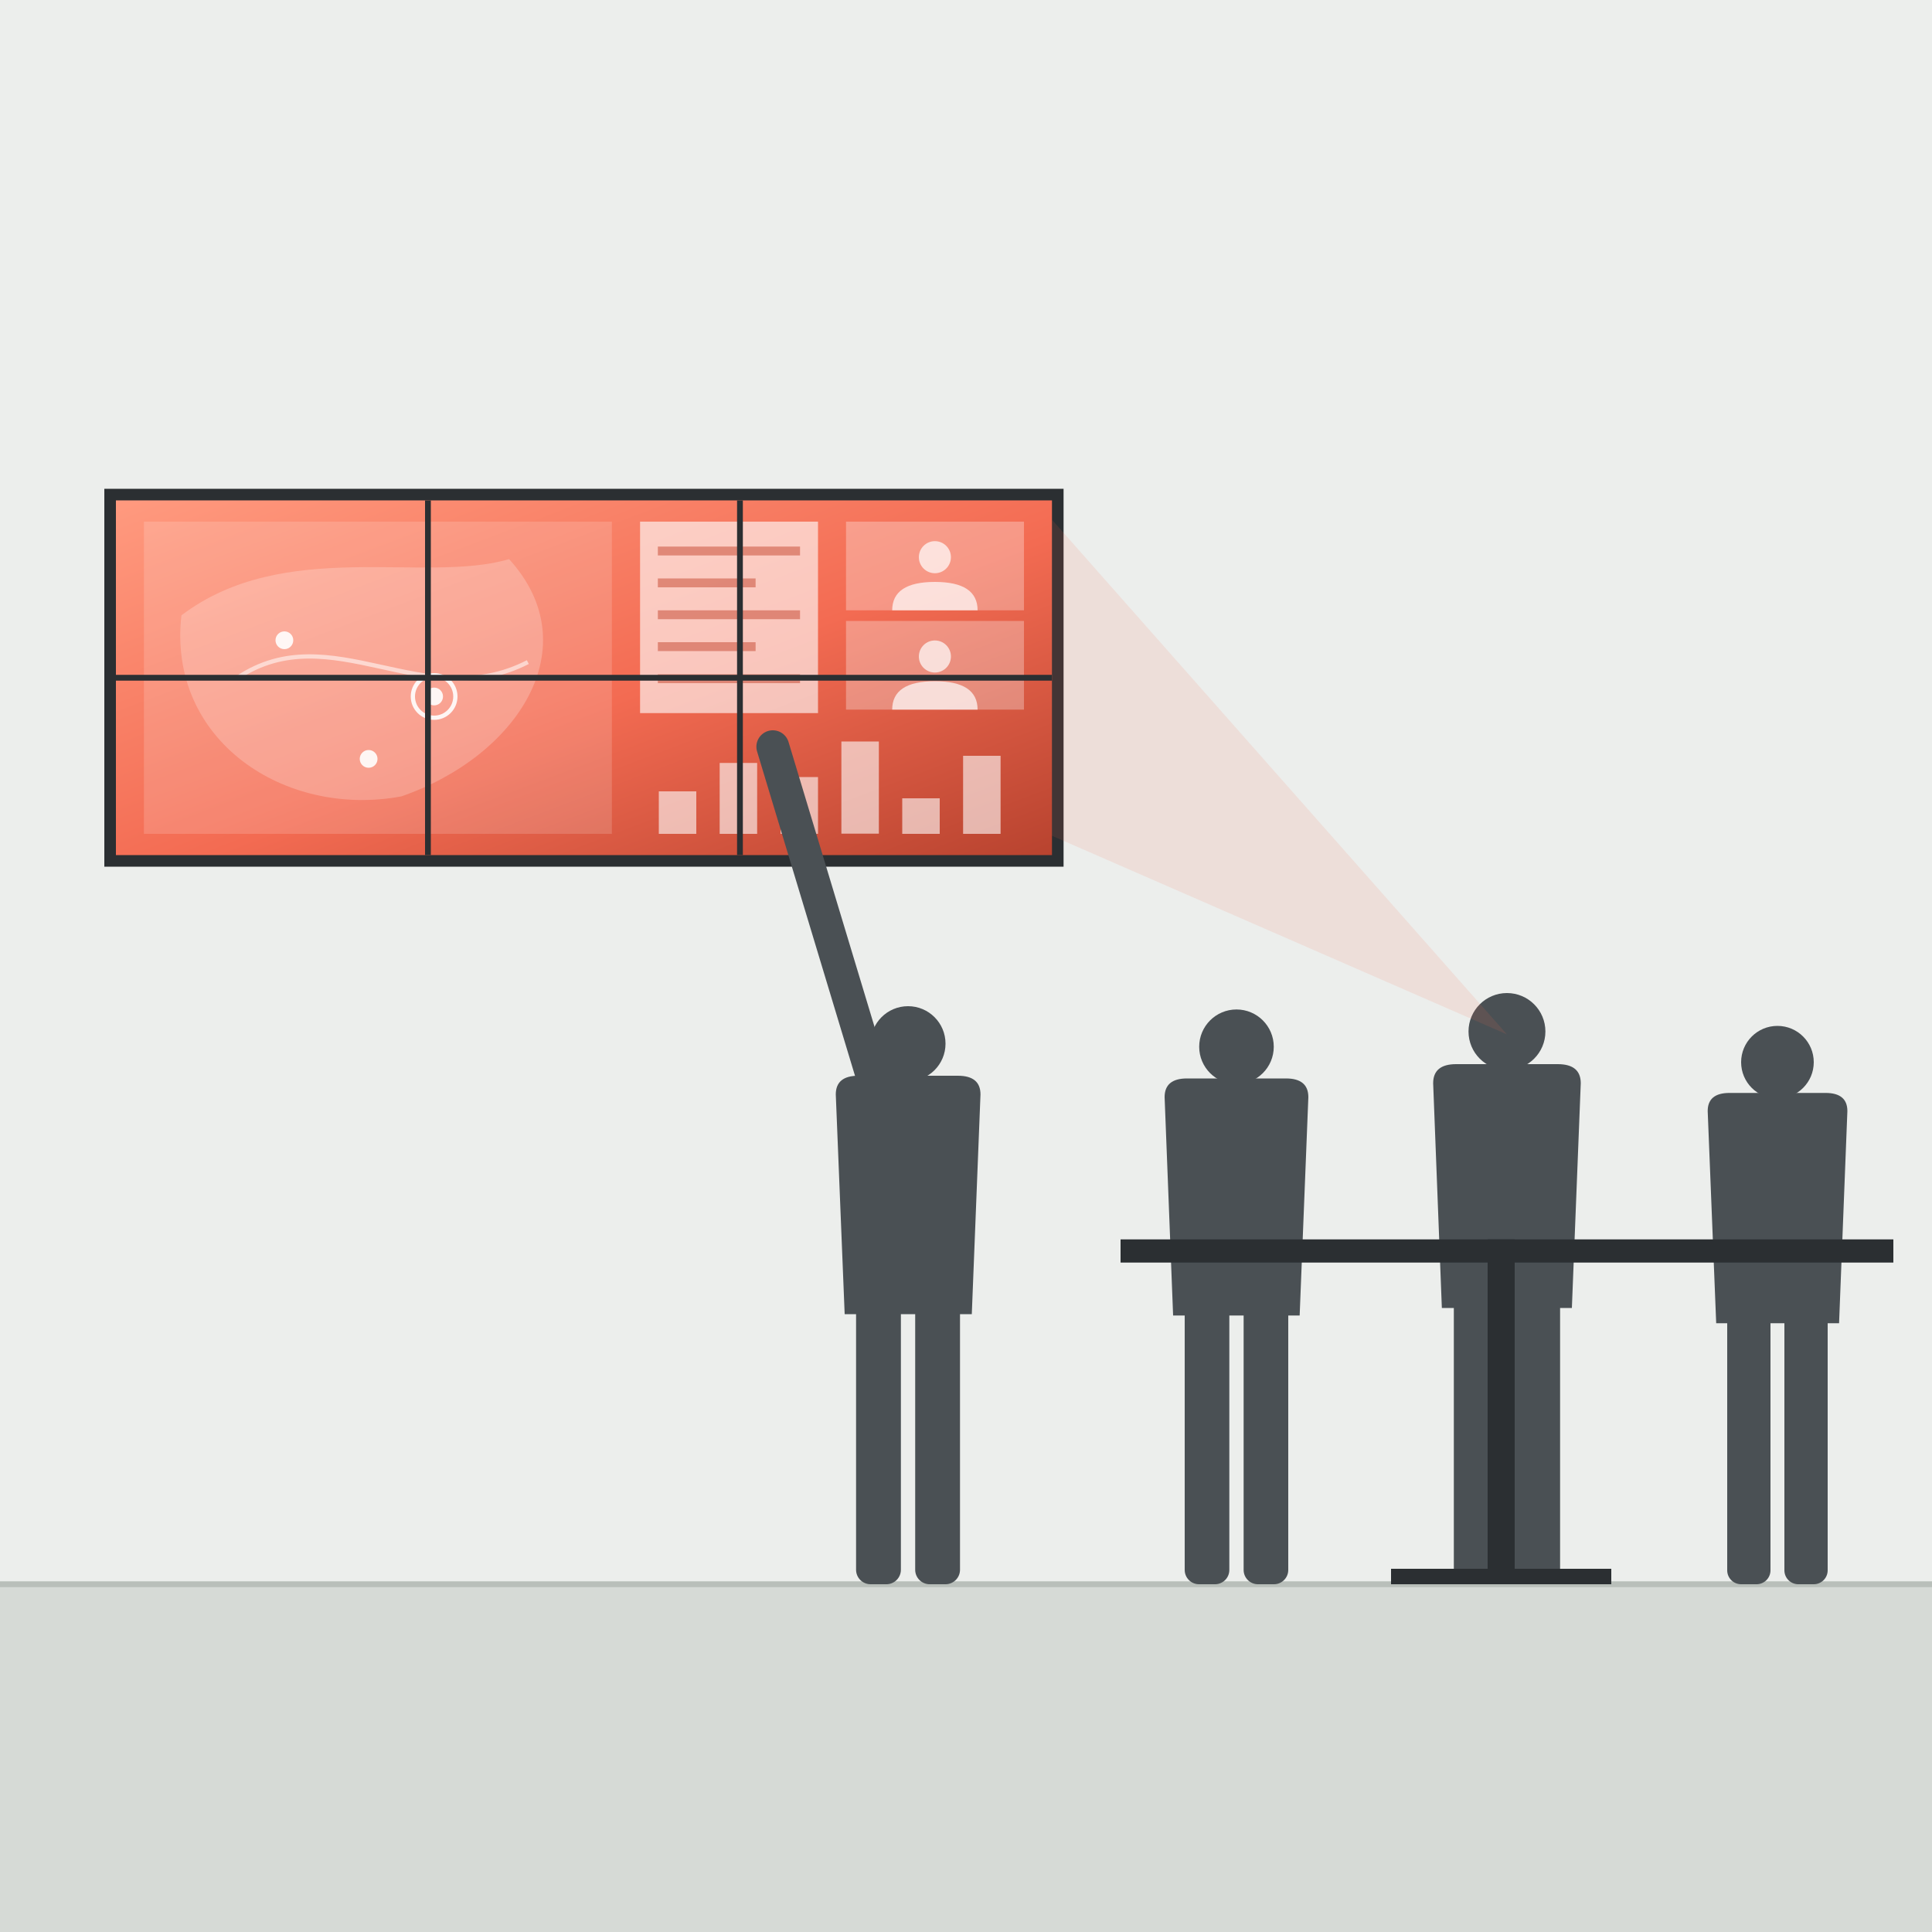
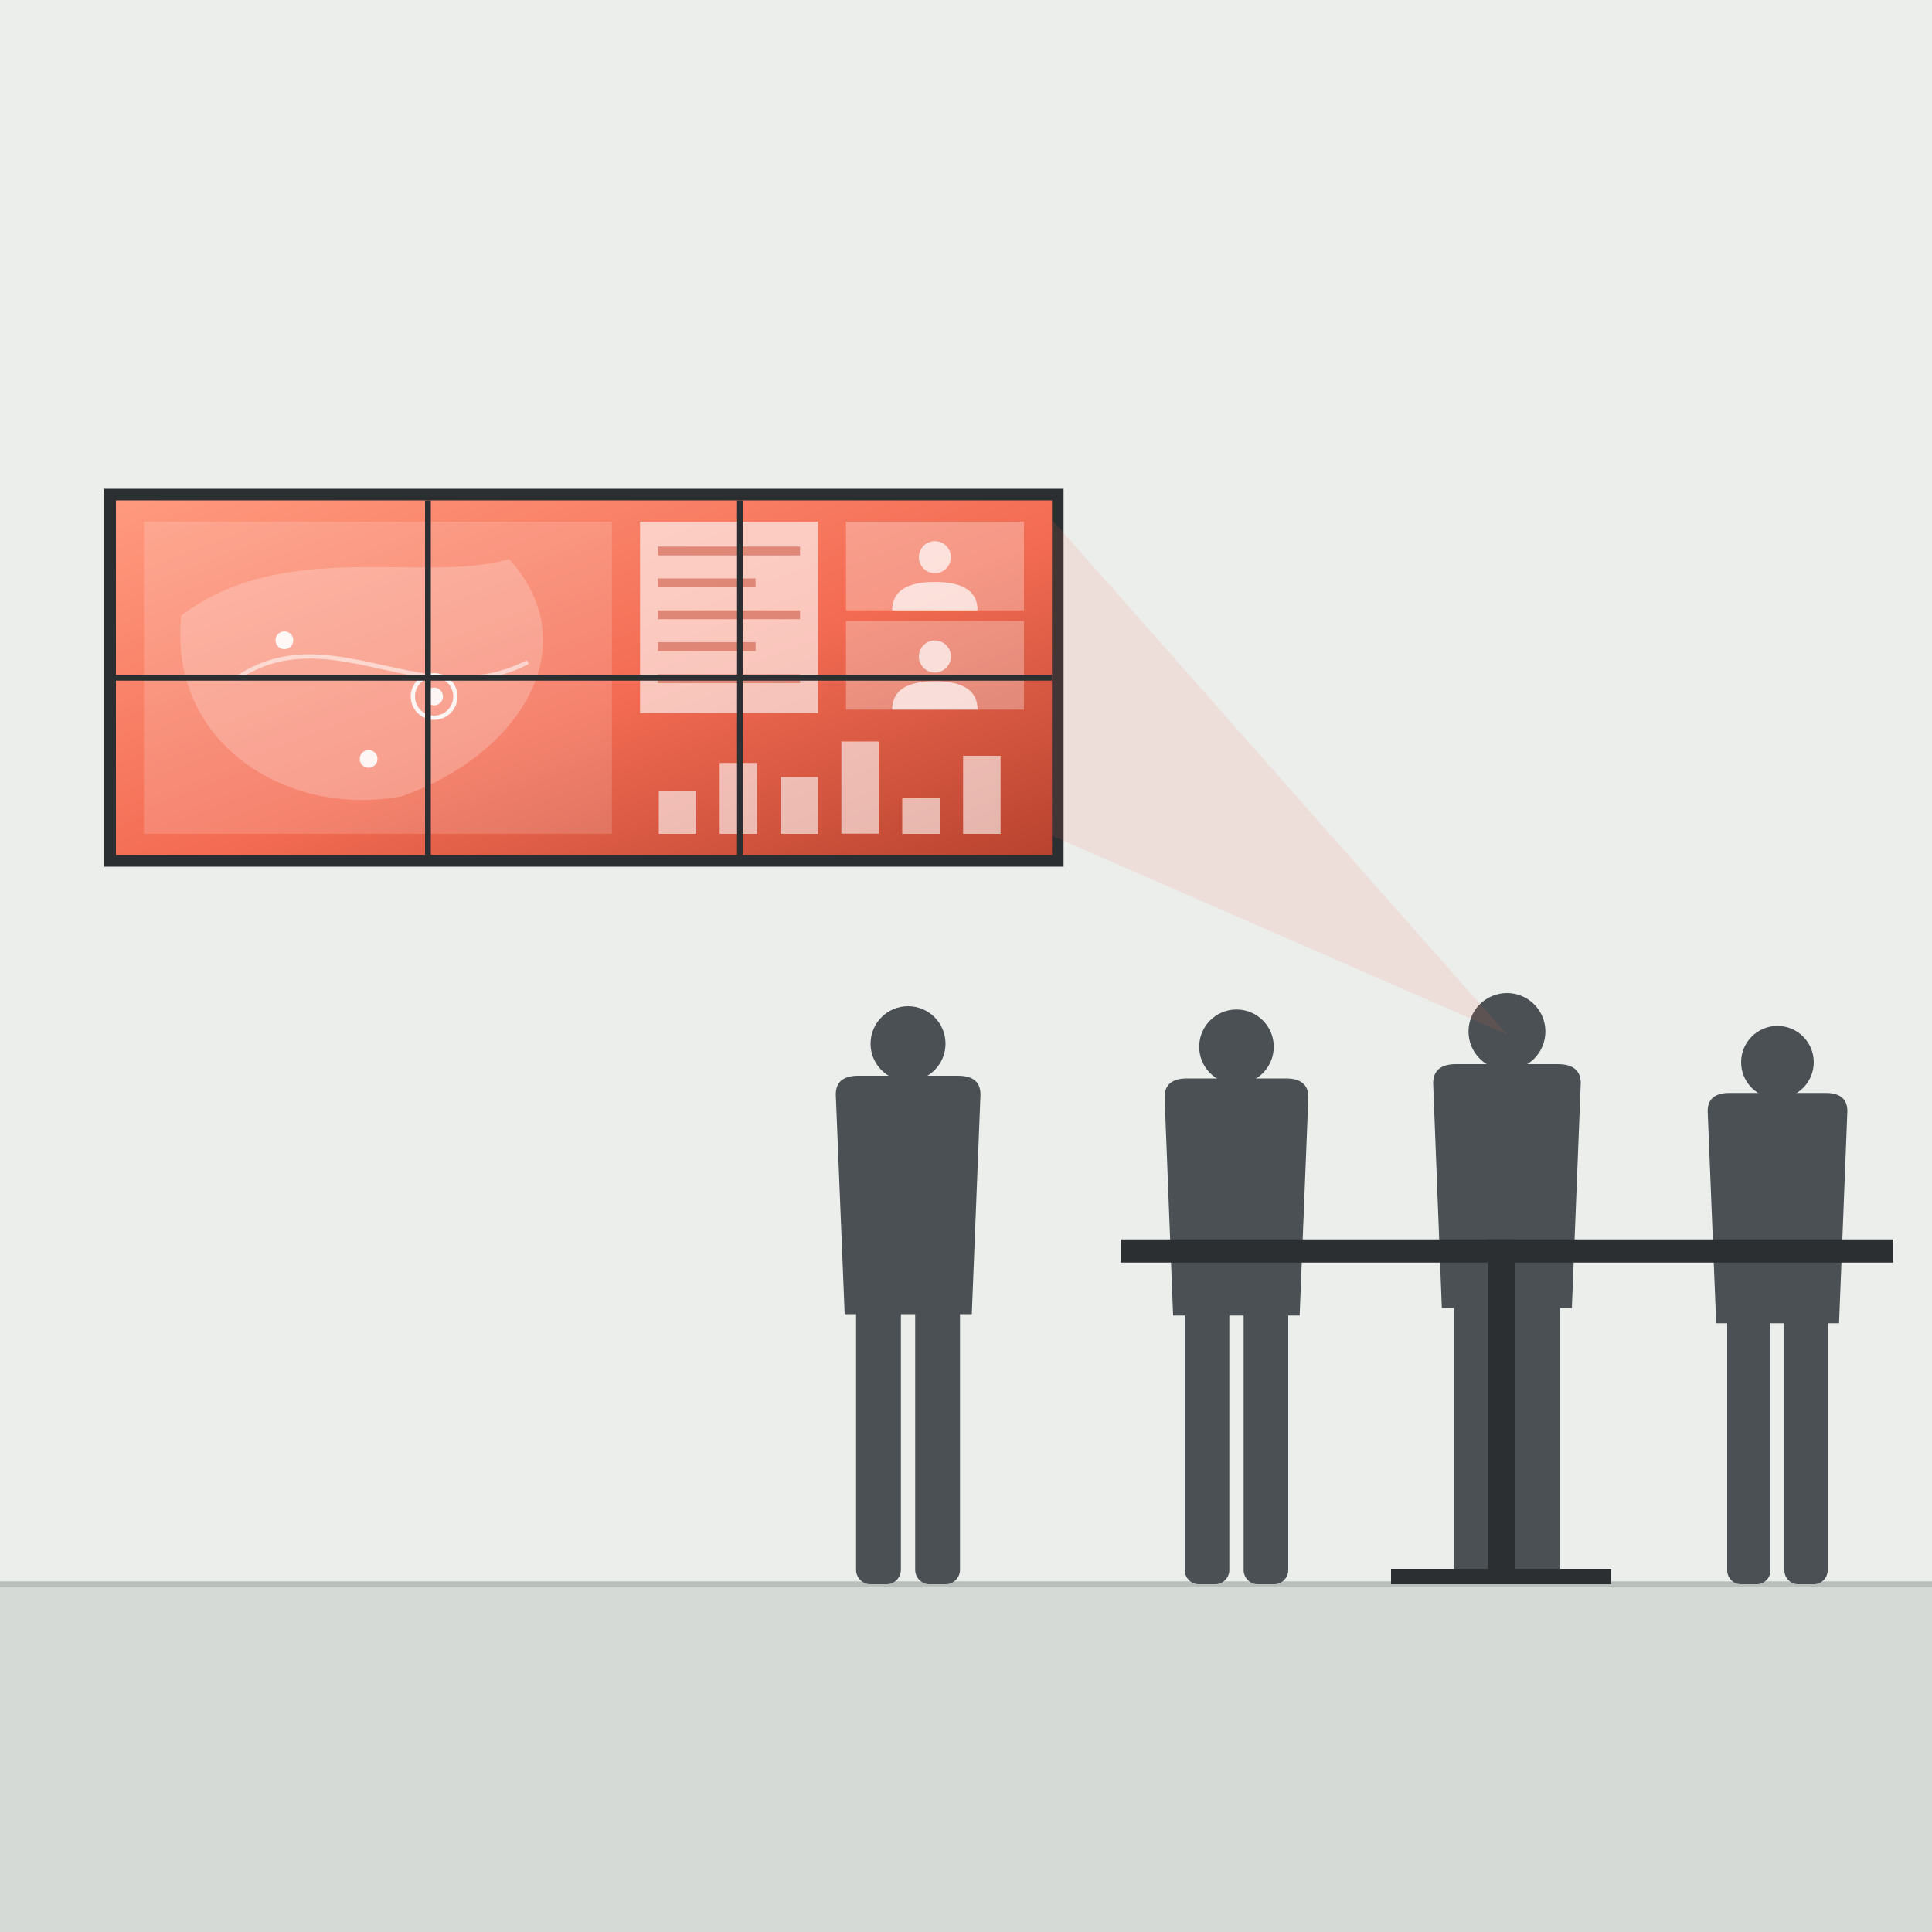
<svg xmlns="http://www.w3.org/2000/svg" viewBox="0 0 1000 1000" width="1000" height="1000">
  <defs>
    <linearGradient id="scr" x1="0" y1="0" x2="1" y2="1">
      <stop offset="0" stop-color="#ff9a7f" />
      <stop offset=".55" stop-color="#f36b52" />
      <stop offset="1" stop-color="#b8432f" />
    </linearGradient>
  </defs>
  <rect width="1000" height="1000" fill="#eceeec" />
  <rect y="820" width="1000" height="180" fill="#d6dad6" />
  <line x1="0" y1="820" x2="1000" y2="820" stroke="#b9bfba" stroke-width="3" />
  <rect x="54.0" y="253.0" width="496.5" height="195.6" fill="#2b2f32" />
  <rect x="60.0" y="259.0" width="484.5" height="183.6" fill="url(#scr)" />
  <rect x="74.5" y="270.0" width="242.2" height="161.6" fill="#fff" fill-opacity="0.16" />
  <path d="M93.9 318.5 C147.2 278.1 219.9 302.3 263.5 289.4 C304.7 334.6 268.3 391.2 207.8 412.2 C147.2 423.5 86.6 383.1 93.9 318.5z" fill="#fff" fill-opacity="0.22" />
  <path d="M123.0 350.8 C171.4 318.5 219.9 370.2 273.2 342.7" fill="none" stroke="#fff" stroke-opacity=".55" stroke-width="2.2" />
  <circle cx="147.2" cy="331.4" r="4.6" fill="#fff" fill-opacity="0.9" />
  <circle cx="224.7" cy="360.5" r="4.6" fill="#fff" fill-opacity="0.9" />
  <circle cx="190.8" cy="392.8" r="4.6" fill="#fff" fill-opacity="0.9" />
  <circle cx="224.7" cy="360.5" r="11.0" fill="none" stroke="#fff" stroke-opacity=".9" stroke-width="2.2" />
  <rect x="331.3" y="270.0" width="92.1" height="99.1" fill="#fff" fill-opacity="0.62" />
  <rect x="340.5" y="282.9" width="73.6" height="4.6" fill="#c9503a" fill-opacity=".55" />
  <rect x="340.5" y="299.4" width="50.6" height="4.6" fill="#c9503a" fill-opacity=".55" />
  <rect x="340.5" y="315.9" width="73.6" height="4.6" fill="#c9503a" fill-opacity=".55" />
  <rect x="340.5" y="332.4" width="50.6" height="4.6" fill="#c9503a" fill-opacity=".55" />
  <rect x="340.5" y="349.0" width="73.6" height="4.6" fill="#c9503a" fill-opacity=".55" />
  <rect x="437.9" y="270.0" width="92.1" height="45.9" fill="#fff" fill-opacity="0.3" />
  <circle cx="483.9" cy="288.4" r="8.3" fill="#fff" fill-opacity="0.7" />
  <path d="M461.8 315.9 q0 -14.7 22.1 -14.7 q22.1 0 22.1 14.7z" fill="#fff" fill-opacity="0.7" />
  <rect x="437.9" y="321.4" width="92.1" height="45.9" fill="#fff" fill-opacity="0.3" />
  <circle cx="483.9" cy="339.8" r="8.3" fill="#fff" fill-opacity="0.7" />
  <path d="M461.8 367.3 q0 -14.7 22.1 -14.7 q22.1 0 22.1 14.7z" fill="#fff" fill-opacity="0.7" />
  <rect x="341.0" y="409.6" width="19.4" height="22.0" fill="#fff" fill-opacity="0.6" />
  <rect x="372.5" y="394.9" width="19.4" height="36.7" fill="#fff" fill-opacity="0.6" />
  <rect x="404.0" y="402.2" width="19.4" height="29.4" fill="#fff" fill-opacity="0.6" />
  <rect x="435.5" y="383.8" width="19.4" height="47.7" fill="#fff" fill-opacity="0.6" />
  <rect x="467.0" y="413.2" width="19.4" height="18.4" fill="#fff" fill-opacity="0.6" />
  <rect x="498.5" y="391.2" width="19.4" height="40.4" fill="#fff" fill-opacity="0.6" />
  <rect x="220.0" y="259.0" width="3" height="183.6" fill="#2b2f32" />
  <rect x="381.5" y="259.0" width="3" height="183.6" fill="#2b2f32" />
  <rect x="60.0" y="349.3" width="484.5" height="3" fill="#2b2f32" />
  <g fill="#4a5054">
    <circle cx="640.0" cy="541.8" r="19.3" />
    <path d="M602.8 567.9 q0 -9.7 11.6 -9.7 h51.2 q11.6 0 11.6 9.7 l-4.5 113.0 h-65.5z" />
    <rect x="613.2" y="672.1" width="23.1" height="147.9" rx="7.4" />
    <rect x="643.7" y="672.1" width="23.1" height="147.9" rx="7.4" />
  </g>
  <g fill="#4a5054">
    <circle cx="780.0" cy="533.9" r="19.9" />
    <path d="M741.8 560.7 q0 -9.9 11.9 -9.9 h52.6 q11.9 0 11.9 9.9 l-4.6 116.3 h-67.3z" />
    <rect x="752.5" y="667.9" width="23.7" height="152.1" rx="7.7" />
    <rect x="783.8" y="667.9" width="23.7" height="152.1" rx="7.7" />
  </g>
  <g fill="#4a5054">
    <circle cx="920.0" cy="549.8" r="18.8" />
    <path d="M883.9 575.1 q0 -9.4 11.3 -9.4 h49.7 q11.3 0 11.3 9.4 l-4.3 109.8 h-63.6z" />
    <rect x="894.0" y="676.4" width="22.4" height="143.6" rx="7.2" />
    <rect x="923.6" y="676.4" width="22.4" height="143.6" rx="7.2" />
  </g>
  <g fill="#4a5054">
    <circle cx="470.0" cy="540.2" r="19.4" />
    <path d="M432.6 566.5 q0 -9.7 11.7 -9.7 h51.5 q11.7 0 11.7 9.7 l-4.5 113.7 h-65.8z" />
    <rect x="443.1" y="671.3" width="23.2" height="148.7" rx="7.5" />
    <rect x="473.7" y="671.3" width="23.2" height="148.7" rx="7.5" />
  </g>
-   <path d="M458.0 578.6 L400.0 386.5" stroke="#4a5054" stroke-width="17.0" stroke-linecap="round" />
  <rect x="580" y="641.5" width="400" height="12" fill="#2b2f32" />
  <rect x="770" y="641.5" width="14" height="178.5" fill="#2b2f32" />
  <rect x="720" y="812.0" width="114" height="8" fill="#2b2f32" />
  <path d="M780.0 535.4 L544.5 269.0 L544.5 432.6z" fill="#f36b52" fill-opacity="0.12" />
</svg>
